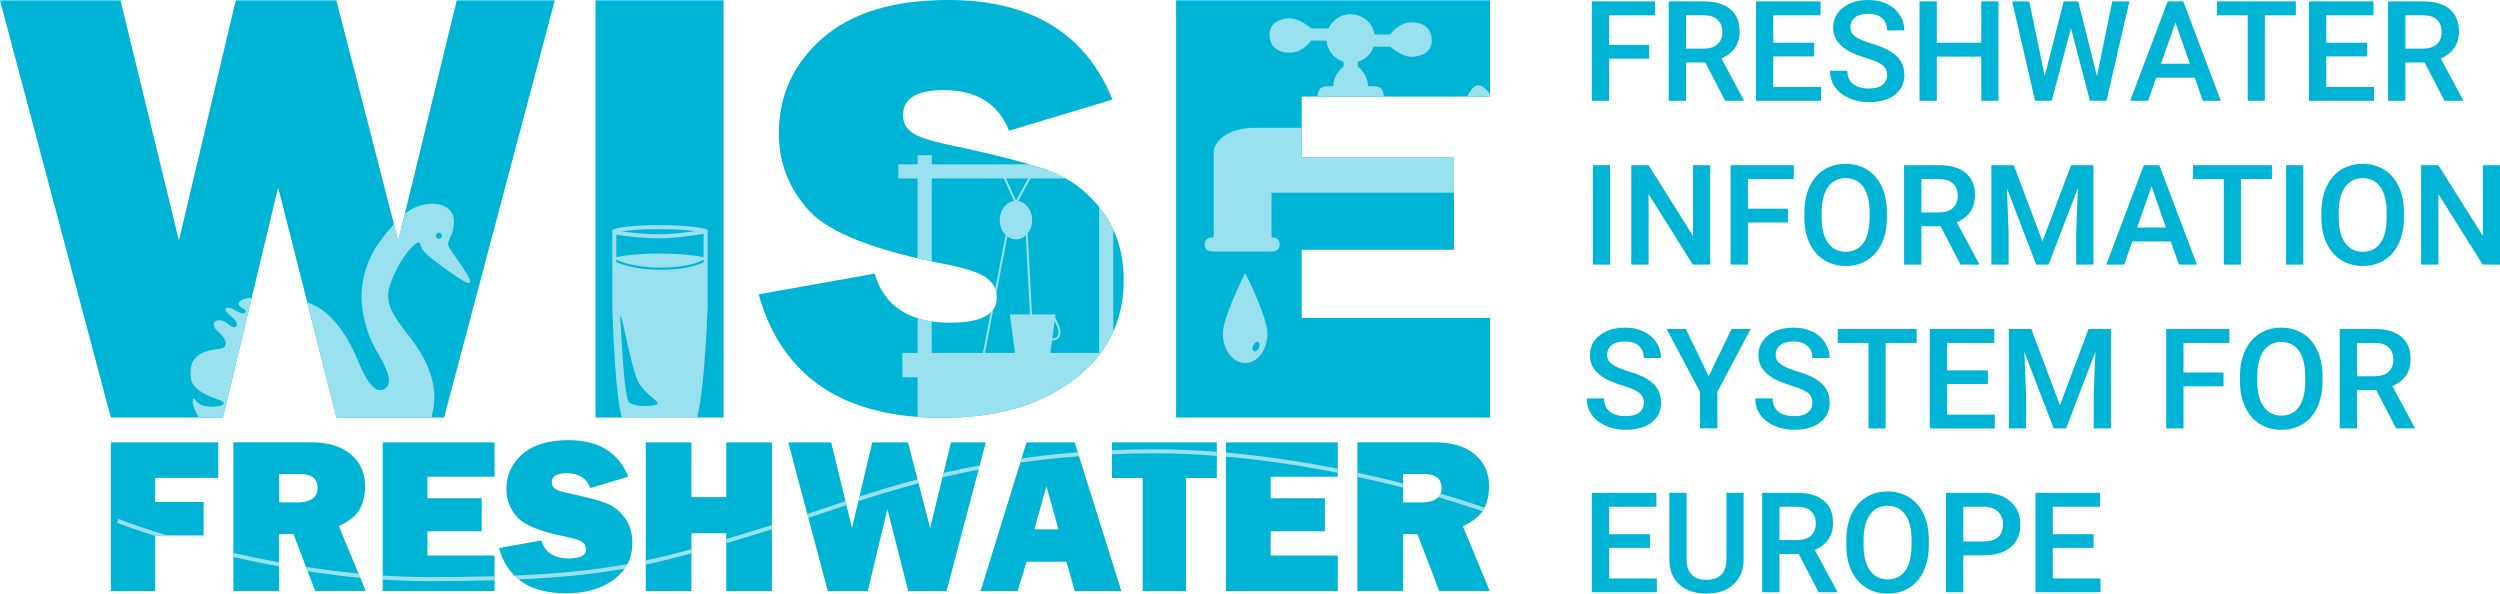
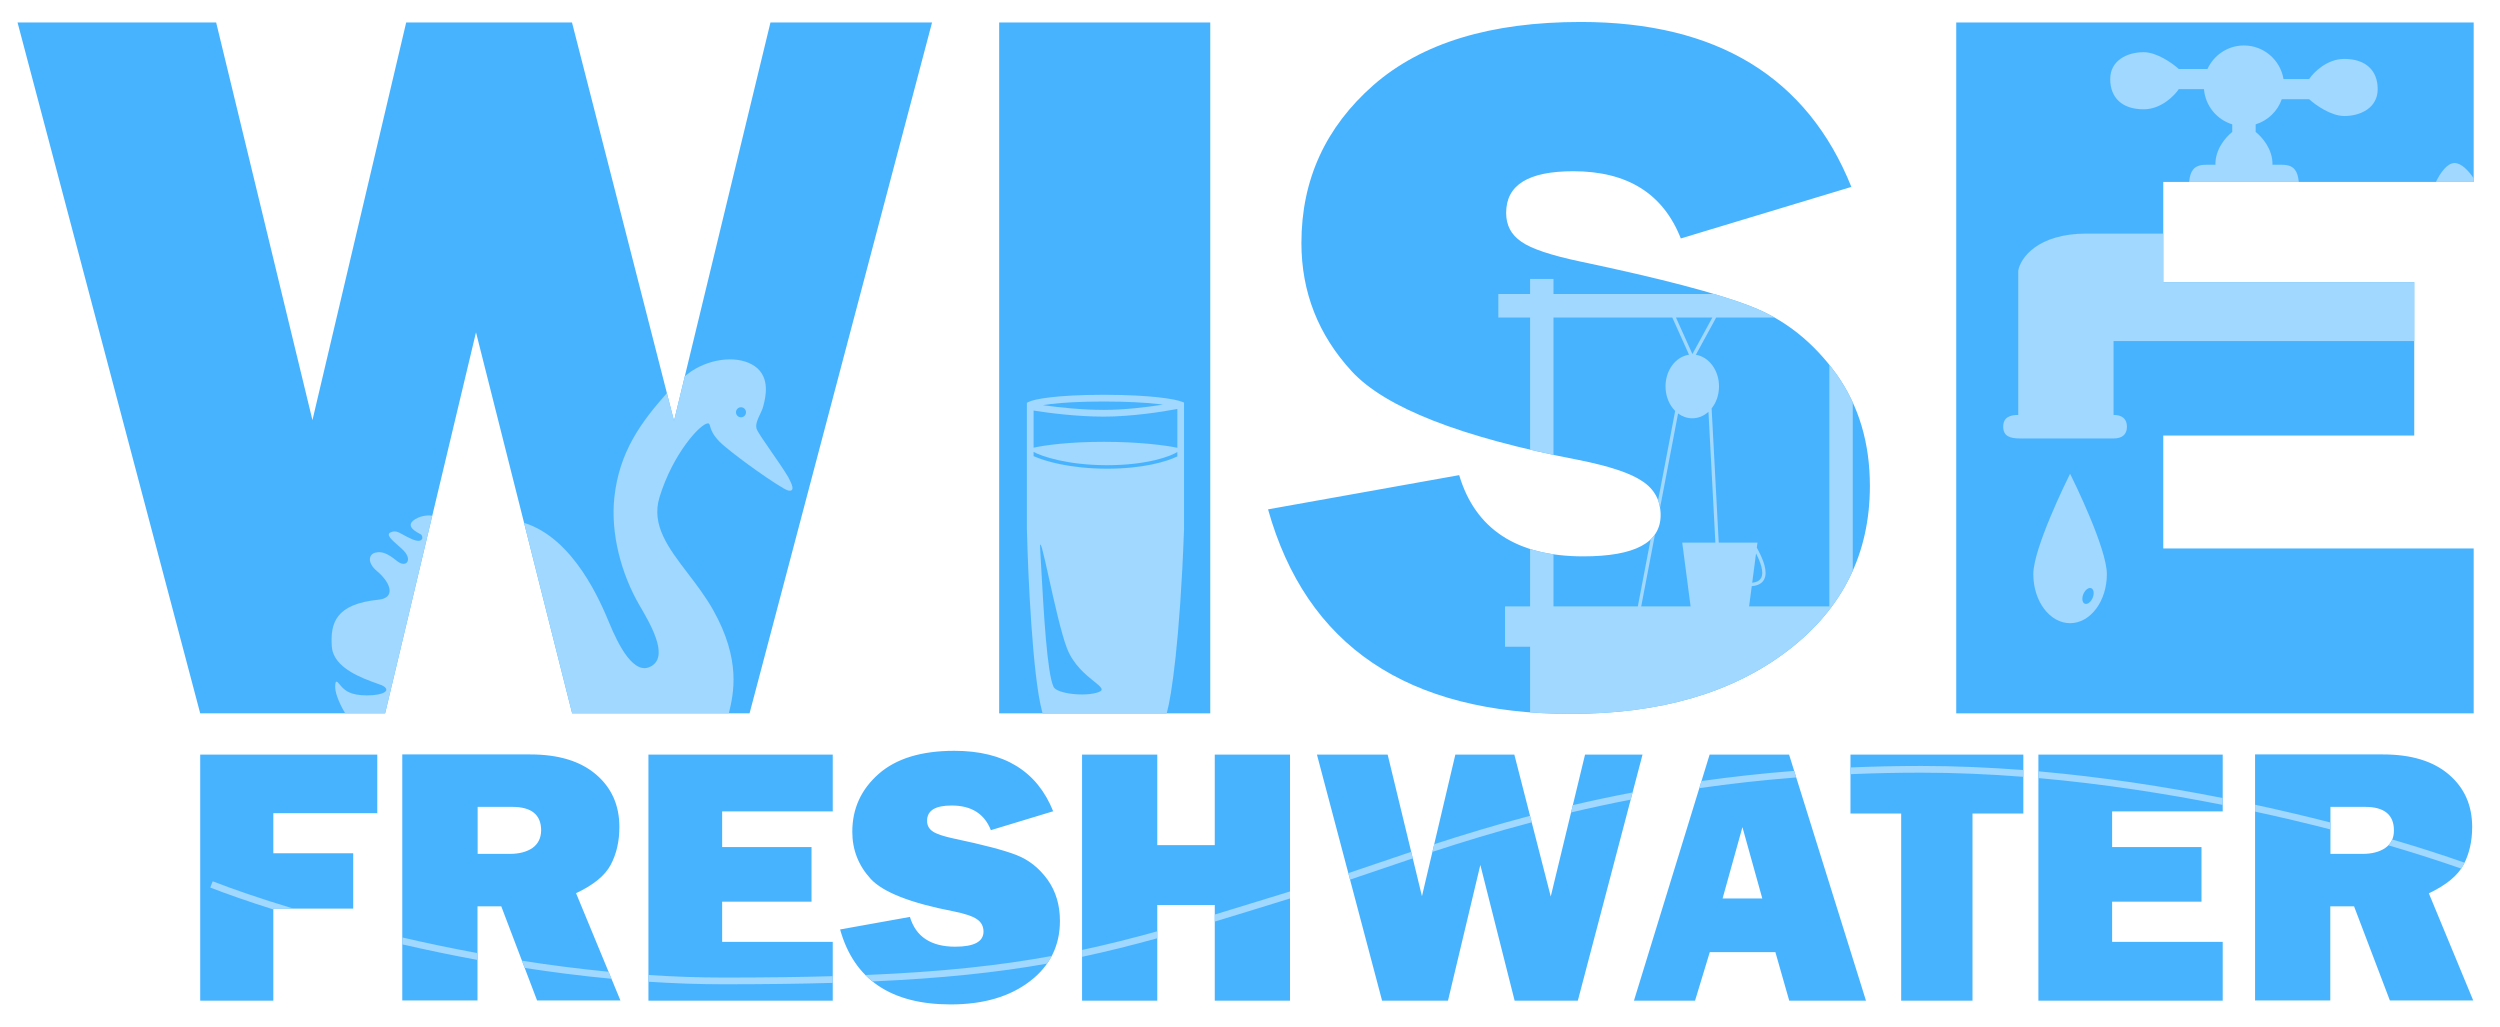
- <svg xmlns="http://www.w3.org/2000/svg" width="657" height="156" viewBox="0 0 657 156" fill="none">
-   <path d="M391.573 0.08V25.387H342.087V41.291H382.098V65.638H342.087V83.557H391.573V109.727H309.08V0.08H391.573Z" fill="#00B4D5" />
-   <path d="M190.15 109.727H156.495V0.08H190.15V109.727Z" fill="#00B4D5" />
-   <path d="M88.394 0.08L104.658 63.311L120.034 0.08H145.796L116.7 109.727H88.418L73.09 49.254L58.602 109.727H29.121L0 0.08H31.664L47.016 63.191L61.96 0.08H88.394Z" fill="#00B4D5" />
-   <path d="M249.144 38.021C261.951 40.704 271.014 43.06 276.399 45.154C281.785 47.248 286.25 50.782 289.928 55.821C293.54 60.86 295.314 66.815 295.314 73.621C295.314 84.353 290.979 93.122 282.179 99.797C273.378 106.472 261.885 109.81 247.634 109.81C221.561 109.81 205.471 99.012 199.363 77.351L229.836 71.919C232.398 80.492 239.031 84.811 249.604 84.811C257.813 84.811 261.951 82.652 261.951 78.267C261.951 75.977 260.966 74.144 259.061 72.901C257.157 71.592 253.742 70.48 248.816 69.498C230.033 65.899 218.015 61.187 212.695 55.428C207.376 49.67 204.683 42.864 204.683 35.076C204.683 24.998 208.558 16.687 216.176 10.012C223.86 3.337 234.827 0 249.21 0C270.948 0 285.331 8.769 292.358 26.176L265.169 34.356C262.345 27.223 256.631 23.69 248.028 23.69C240.87 23.69 237.323 25.849 237.323 30.299C237.323 32.262 238.111 33.767 239.753 34.88C241.329 35.992 244.482 37.039 249.144 38.021Z" fill="#00B4D5" />
-   <path d="M29.12 155.321H40.778V140.713H53.516V131.933H40.778V125.577H57.353V116.27H29.12V155.321ZM94.582 133.733C95.494 132.005 95.95 130.014 95.95 127.76C95.95 124.305 94.702 121.523 92.207 119.412C89.713 117.301 86.234 116.246 81.725 116.246H61.335V155.297H73.329V140.353H77.119L82.828 155.297H96.117L89.041 138.266C91.824 136.971 93.671 135.46 94.582 133.733ZM82.085 131.094C81.173 131.718 79.95 132.029 78.463 132.029H73.353V124.569H78.87C81.941 124.569 83.476 125.817 83.476 128.311C83.452 129.535 82.996 130.446 82.085 131.094ZM100.579 155.321H129.964V145.99H112.333V139.61H126.582V130.95H112.333V125.289H129.964V116.27H100.579V155.321ZM159.277 132.221C157.31 131.454 153.999 130.59 149.322 129.607C147.619 129.247 146.467 128.863 145.892 128.455C145.292 128.048 145.004 127.496 145.004 126.776C145.004 125.145 146.299 124.353 148.914 124.353C152.056 124.353 154.143 125.649 155.175 128.263L165.106 125.265C162.539 118.884 157.286 115.67 149.346 115.67C144.093 115.67 140.087 116.893 137.28 119.34C134.498 121.787 133.082 124.833 133.082 128.527C133.082 131.382 134.066 133.876 136.009 135.987C137.952 138.098 142.341 139.825 149.202 141.145C151.001 141.505 152.248 141.912 152.944 142.392C153.64 142.848 153.999 143.519 153.999 144.359C153.999 145.966 152.488 146.758 149.49 146.758C145.628 146.758 143.205 145.175 142.27 142.032L131.139 144.023C133.37 151.963 139.247 155.921 148.77 155.921C153.975 155.921 158.173 154.698 161.388 152.251C164.602 149.804 166.185 146.59 166.185 142.656C166.185 140.161 165.537 137.978 164.218 136.131C162.875 134.284 161.244 132.989 159.277 132.221ZM190.868 130.638H181.705V116.27H169.711V155.321H181.705V140.137H190.868V155.321H202.862V116.27H190.868V130.638ZM249.902 116.27L244.433 138.794L238.628 116.27H229.224L223.899 138.746L218.43 116.27H207.156L217.542 155.321H228.049L233.206 133.781L238.676 155.321H248.75L259.065 116.27H249.902ZM269.763 116.27L257.698 155.321H267.437L269.787 147.621H280.246L282.453 155.321H294.687L282.429 116.27H269.763ZM271.826 139.106L274.993 127.784L278.159 139.106H271.826ZM292.192 125.625H300.3V155.321H311.67V125.625H319.778V116.27H292.216V125.625H292.192ZM322.176 155.321H351.561V145.99H333.93V139.61H348.179V130.95H333.93V125.289H351.561V116.27H322.176V155.321ZM384.424 138.29C387.207 136.971 389.054 135.46 389.965 133.733C390.877 132.005 391.332 130.014 391.332 127.76C391.332 124.305 390.085 121.523 387.59 119.412C385.096 117.301 381.618 116.246 377.108 116.246H356.718V155.297H368.712V140.353H372.502L378.211 155.297H391.5L384.424 138.29ZM377.468 131.094C376.556 131.718 375.333 132.029 373.846 132.029H368.736V124.569H374.253C377.324 124.569 378.859 125.817 378.859 128.311C378.859 129.535 378.403 130.446 377.468 131.094Z" fill="#00B4D5" />
-   <path fill-rule="evenodd" clip-rule="evenodd" d="M161.982 67.565V61.668C164.274 62.045 168.883 62.634 173.176 62.634C177.501 62.634 182.437 61.889 184.903 61.418V67.579C183.081 67.204 178.915 66.632 173.176 66.632C167.506 66.632 163.651 67.191 161.982 67.565ZM173.176 61.568C176.41 61.568 180.011 61.14 182.613 60.732C182.358 60.698 182.085 60.665 181.793 60.632C179.821 60.413 176.998 60.236 173.176 60.236C169.353 60.236 166.621 60.413 164.763 60.632C164.264 60.691 163.829 60.752 163.454 60.814C165.907 61.163 169.656 61.568 173.176 61.568ZM173.176 59.169C169.323 59.169 166.547 59.348 164.638 59.573C163.684 59.685 162.942 59.81 162.388 59.931C161.846 60.05 161.45 60.172 161.21 60.292L160.916 60.439V60.769V61.035V80.492V80.498L160.916 80.505C161.005 84.154 161.232 89.972 161.623 95.574C162.014 101.157 162.571 106.585 163.333 109.415L163.439 109.81H163.848H182.771H183.175L183.284 109.421C183.925 107.133 185.329 98.21 185.969 80.511L185.969 80.501V80.492V60.769V60.408L185.634 60.274C185.118 60.067 183.91 59.795 181.911 59.572C179.893 59.348 177.03 59.169 173.176 59.169ZM161.982 68.232C163.188 68.904 167.317 70.343 173.717 70.343C180.121 70.343 183.886 68.902 184.903 68.248V68.944C183.245 69.759 179.47 70.897 173.717 70.897C167.833 70.897 163.749 69.707 161.982 68.903V68.232ZM163.223 87.017C163.584 93.506 164.138 103.46 165.18 105.545C165.713 106.612 170.244 107.145 172.376 106.345C173.299 105.999 172.703 105.522 171.608 104.645C170.314 103.609 168.323 102.014 167.312 99.415C166.392 97.048 165.264 91.988 164.395 88.093C163.504 84.093 162.886 81.321 163.048 83.957C163.101 84.826 163.159 85.867 163.223 87.017Z" fill="#99E1EF" />
-   <path fill-rule="evenodd" clip-rule="evenodd" d="M80.754 79.491L88.418 109.727H113.395C114.154 106.645 115.406 101.281 110.875 93.285C109.697 91.205 108.251 89.32 106.87 87.52L106.87 87.52L106.869 87.519L106.869 87.519C103.761 83.468 100.986 79.851 102.347 75.427C104.479 68.498 108.884 63.7 110.076 63.7C110.282 63.7 110.326 63.856 110.41 64.156C110.546 64.633 110.784 65.474 111.942 66.632C113.807 68.498 121.824 74.152 122.869 74.361C124.09 74.606 123.372 73.209 122.97 72.427C122.933 72.355 122.899 72.289 122.869 72.229C122.146 71.024 121.086 69.504 120.121 68.12C118.951 66.443 117.922 64.967 117.805 64.5C117.634 63.816 118.012 63.022 118.375 62.259L118.375 62.258L118.376 62.257C118.578 61.832 118.776 61.416 118.871 61.035C118.885 60.98 118.901 60.919 118.918 60.852C119.237 59.618 120.067 56.408 117.539 54.638C115.136 52.956 110.783 53.224 107.411 55.441L106.386 56.202L104.657 63.311L103.523 58.903C99.348 63.593 95.939 68.236 95.15 75.427C94.519 81.185 96.255 87.643 99.185 92.632C100.852 95.47 103.701 100.32 101.28 102.08C98.349 104.212 95.683 98.615 94.351 95.417L94.348 95.411L94.348 95.411C93.013 92.206 88.74 81.953 80.754 79.491ZM116.138 61.944C116.138 62.386 115.78 62.744 115.338 62.744C114.896 62.744 114.538 62.386 114.538 61.944C114.538 61.503 114.896 61.145 115.338 61.145C115.78 61.145 116.138 61.503 116.138 61.944ZM52.24 109.727H58.602L66.117 78.359C65.756 78.27 64.501 78.253 63.434 78.892C62.102 79.692 62.635 80.491 64.234 81.291C64.767 81.558 64.767 82.89 62.901 82.091C62.321 81.842 61.87 81.593 61.491 81.385C60.652 80.922 60.171 80.657 59.436 81.025C58.726 81.38 59.673 82.209 60.621 83.038C61.095 83.453 61.569 83.867 61.835 84.223C62.859 85.588 61.835 86.621 60.502 85.555C59.17 84.489 58.194 83.934 57.038 84.223C55.971 84.489 55.705 85.822 57.304 87.155C59.621 89.085 60.236 91.419 57.571 91.686C50.675 92.375 49.841 95.417 50.108 99.148C50.349 102.518 54.937 104.149 57.395 105.022C57.658 105.116 57.897 105.201 58.104 105.279C59.703 106.078 58.37 106.878 55.705 106.878C53.04 106.878 52.24 106.078 51.707 105.545C51.596 105.434 51.484 105.299 51.378 105.171C50.975 104.683 50.641 104.28 50.641 105.545C50.641 106.824 51.707 108.866 52.24 109.727Z" fill="#99E1EF" />
-   <path fill-rule="evenodd" clip-rule="evenodd" d="M43.978 140.713C38.655 139.116 34.261 137.601 31.11 136.379L30.725 137.373C33.306 138.374 36.714 139.57 40.779 140.846V140.713H43.978ZM61.336 145.293V146.387C65.155 147.262 69.171 148.099 73.33 148.861V147.777C69.169 147.011 65.153 146.171 61.336 145.293ZM80.416 148.983L80.854 150.13C85.365 150.822 89.996 151.409 94.685 151.849L94.222 150.734C89.538 150.283 84.915 149.685 80.416 148.983ZM100.58 151.251V152.319C104.571 152.58 108.586 152.723 112.587 152.723C118.99 152.723 124.735 152.652 129.964 152.503V151.437C124.739 151.585 118.995 151.657 112.587 151.657C108.587 151.657 104.572 151.513 100.58 151.251ZM135.166 151.256C135.525 151.616 135.904 151.956 136.302 152.274C147.42 151.779 156.116 150.861 164.134 149.447C164.411 149.055 164.659 148.649 164.88 148.231C156.402 149.776 147.215 150.756 135.166 151.256ZM169.712 147.275V148.365C173.703 147.52 177.623 146.541 181.705 145.42V144.314C177.614 145.443 173.696 146.426 169.712 147.275ZM190.869 141.658V142.772C194.164 141.783 197.642 140.713 201.397 139.557C201.881 139.408 202.369 139.257 202.863 139.106V137.99C202.262 138.175 201.668 138.358 201.081 138.538L201.079 138.539C197.439 139.659 194.065 140.698 190.869 141.658ZM212.16 135.083L212.434 136.115C213.969 135.607 215.592 135.055 217.309 134.472L217.31 134.472C218.935 133.92 220.643 133.339 222.438 132.741L222.185 131.7C220.351 132.312 218.608 132.904 216.953 133.466C215.265 134.04 213.668 134.582 212.16 135.083ZM225.855 130.493L225.567 131.709C230.283 130.173 235.545 128.558 241.398 127.016L241.131 125.984C235.505 127.465 230.426 129.014 225.855 130.493ZM247.954 124.292L247.673 125.452C250.697 124.741 253.863 124.059 257.176 123.424L257.477 122.282C254.159 122.911 250.986 123.586 247.954 124.292ZM268.466 120.47L268.118 121.596C272.99 120.9 278.136 120.32 283.569 119.9L283.241 118.856C278.06 119.263 273.138 119.813 268.466 120.47ZM292.216 118.313V119.38C295.859 119.224 299.621 119.141 303.504 119.141C308.93 119.141 314.381 119.377 319.778 119.799V118.729C314.381 118.31 308.931 118.074 303.504 118.074C299.622 118.074 295.86 118.158 292.216 118.313ZM322.177 118.928V119.998C332.39 120.9 342.366 122.438 351.562 124.255V123.168C342.361 121.357 332.387 119.825 322.177 118.928ZM356.719 124.229V125.319C360.944 126.228 364.97 127.185 368.737 128.15V127.05C364.966 126.087 360.941 125.134 356.719 124.229ZM378.595 129.745C378.448 130.092 378.241 130.401 377.972 130.674C382.481 131.986 386.402 133.251 389.582 134.368C389.724 134.16 389.852 133.948 389.966 133.733C390.019 133.632 390.071 133.53 390.121 133.427C386.967 132.315 383.075 131.054 378.595 129.745Z" fill="#99E1EF" />
-   <path fill-rule="evenodd" clip-rule="evenodd" d="M363.051 23.419C363.403 23.852 363.603 24.488 363.691 25.387H346.206C346.294 24.488 346.494 23.852 346.846 23.419C347.362 22.785 348.143 22.655 349.085 22.655H350.403C350.371 21.419 350.795 20.311 351.343 19.423C351.893 18.534 352.576 17.85 353.083 17.457V16.248C350.623 15.499 348.792 13.309 348.574 10.661L344.554 10.661C343.843 11.727 341.729 13.859 338.957 13.859C335.492 13.859 333.626 11.994 333.626 9.062C333.626 6.13 336.291 4.797 338.957 4.797C341.089 4.797 343.577 6.574 344.554 7.463L349.132 7.463C350.142 5.261 352.367 3.731 354.948 3.731C358.118 3.731 360.749 6.036 361.257 9.062H365.343C366.054 7.996 368.168 5.863 370.94 5.863C374.405 5.863 376.271 7.729 376.271 10.661C376.271 13.593 373.605 14.925 370.94 14.925C368.808 14.925 366.32 13.149 365.343 12.26H360.981C360.308 14.166 358.757 15.657 356.814 16.248V17.457C357.321 17.85 358.004 18.534 358.553 19.423C359.102 20.311 359.526 21.419 359.494 22.655H360.812C361.754 22.655 362.535 22.785 363.051 23.419ZM342.087 33.582H329.895C322.006 33.582 319.323 37.492 318.967 39.446V62.367C317.634 62.367 316.568 62.741 316.568 64.233C316.568 65.726 317.634 66.099 319.234 66.099H334.159C335.492 66.099 336.291 65.513 336.291 64.233C336.291 62.954 335.492 62.367 334.159 62.367V50.64H382.098V41.29H342.087V33.582ZM321.366 87.633C321.366 83.552 326.65 72.857 327.186 71.783C327.205 71.744 327.254 71.744 327.273 71.783C327.809 72.857 333.093 83.552 333.093 87.633C333.093 91.932 330.468 95.417 327.229 95.417C323.991 95.417 321.366 91.932 321.366 87.633ZM391.574 24.807V25.387H385.547C386.276 23.915 387.352 22.388 388.531 22.388C389.593 22.388 390.71 23.559 391.574 24.807ZM329.563 92.319C329.969 92.493 330.533 92.085 330.822 91.408C331.112 90.731 331.017 90.042 330.611 89.868C330.205 89.695 329.642 90.102 329.352 90.779C329.063 91.456 329.157 92.145 329.563 92.319Z" fill="#99E1EF" />
-   <path fill-rule="evenodd" clip-rule="evenodd" d="M244.872 68.705C243.593 68.435 242.35 68.16 241.141 67.879V46.909H236.077V43.178H241.141V40.779H244.872V43.178H270.493C272.8 43.862 274.769 44.52 276.4 45.154C277.691 45.656 278.929 46.241 280.115 46.909H270.805L267.566 52.818C269.65 53.15 271.258 55.27 271.258 57.837C271.258 59.192 270.81 60.422 270.081 61.331L271.213 82.624H277.389L277.283 83.427L277.31 83.477L277.351 83.552C277.374 83.596 277.399 83.642 277.425 83.69C277.492 83.816 277.566 83.955 277.643 84.106C277.945 84.699 278.305 85.476 278.512 86.254C278.717 87.019 278.79 87.846 278.439 88.494C278.117 89.089 277.481 89.459 276.479 89.538L276.056 92.752H288.849V54.414C289.216 54.869 289.576 55.338 289.929 55.821C290.963 57.264 291.846 58.782 292.581 60.374V87.104C290.414 91.938 286.954 96.176 282.179 99.797C273.379 106.472 261.886 109.81 247.634 109.81C245.396 109.81 243.232 109.73 241.141 109.571V99.149H237.143V92.752H241.141V83.642C242.304 84.01 243.548 84.292 244.872 84.486V92.752H258.313L260.351 82.136C260.616 81.886 260.849 81.618 261.048 81.333L258.856 92.752H266.727L265.395 82.624H270.68L269.576 61.868C268.859 62.516 267.964 62.901 266.994 62.901C266.164 62.901 265.39 62.62 264.735 62.133L261.86 77.103C261.793 76.686 261.688 76.288 261.546 75.91L264.269 61.732C263.328 60.803 262.73 59.403 262.73 57.837C262.73 55.248 264.366 53.112 266.477 52.81L263.812 46.909H244.872V68.705ZM264.397 46.909L267.017 52.709L270.197 46.909H264.397ZM276.55 88.996C277.364 88.91 277.773 88.605 277.97 88.24C278.22 87.78 278.193 87.124 277.997 86.391C277.805 85.669 277.465 84.931 277.168 84.349L277.163 84.339L276.55 88.996Z" fill="#99E1EF" />
-   <path d="M433.388 15.415H422.869V26.487H418.328V0.359H434.931V4.02H422.869V11.79H433.388V15.415Z" fill="#00B4D5" />
-   <path d="M448.142 16.42H443.08V26.487H438.539V0.359H447.729C450.745 0.359 453.072 1.035 454.711 2.387C456.351 3.739 457.171 5.695 457.171 8.255C457.171 10.001 456.746 11.467 455.896 12.651C455.058 13.824 453.886 14.727 452.378 15.361L458.247 26.253V26.487H453.383L448.142 16.42ZM443.08 12.777H447.747C449.279 12.777 450.475 12.394 451.337 11.628C452.199 10.851 452.629 9.792 452.629 8.452C452.629 7.052 452.228 5.97 451.427 5.204C450.637 4.438 449.452 4.044 447.873 4.02H443.08V12.777Z" fill="#00B4D5" />
-   <path d="M476.753 14.822H466.02V22.862H478.566V26.487H461.478V0.359H478.44V4.02H466.02V11.233H476.753V14.822Z" fill="#00B4D5" />
-   <path d="M495.923 19.757C495.923 18.609 495.516 17.724 494.702 17.102C493.901 16.479 492.447 15.851 490.341 15.217C488.235 14.583 486.559 13.877 485.315 13.1C482.934 11.604 481.743 9.654 481.743 7.25C481.743 5.144 482.599 3.41 484.31 2.046C486.033 0.682 488.265 0 491.005 0C492.824 0 494.445 0.335 495.869 1.005C497.293 1.675 498.412 2.632 499.226 3.876C500.039 5.108 500.446 6.478 500.446 7.986H495.923C495.923 6.622 495.492 5.557 494.631 4.791C493.781 4.014 492.561 3.625 490.969 3.625C489.485 3.625 488.33 3.942 487.505 4.576C486.691 5.21 486.284 6.095 486.284 7.232C486.284 8.189 486.727 8.99 487.613 9.636C488.498 10.271 489.958 10.893 491.992 11.503C494.026 12.101 495.66 12.789 496.892 13.566C498.125 14.332 499.028 15.217 499.603 16.222C500.177 17.215 500.464 18.382 500.464 19.721C500.464 21.899 499.627 23.634 497.951 24.925C496.288 26.206 494.026 26.846 491.166 26.846C489.276 26.846 487.535 26.499 485.943 25.805C484.364 25.099 483.131 24.13 482.246 22.898C481.372 21.666 480.935 20.23 480.935 18.591H485.477C485.477 20.074 485.967 21.223 486.948 22.036C487.93 22.85 489.336 23.257 491.166 23.257C492.746 23.257 493.931 22.94 494.72 22.306C495.522 21.66 495.923 20.81 495.923 19.757Z" fill="#00B4D5" />
-   <path d="M525.198 26.487H520.675V14.876H508.99V26.487H504.449V0.359H508.99V11.233H520.675V0.359H525.198V26.487Z" fill="#00B4D5" />
-   <path d="M551.081 20.027L555.102 0.359H559.607L553.576 26.487H549.232L544.26 7.411L539.181 26.487H534.819L528.788 0.359H533.293L537.35 19.991L542.34 0.359H546.145L551.081 20.027Z" fill="#00B4D5" />
-   <path d="M576.767 20.403H566.643L564.525 26.487H559.805L569.677 0.359H573.751L583.641 26.487H578.903L576.767 20.403ZM567.918 16.743H575.492L571.705 5.904L567.918 16.743Z" fill="#00B4D5" />
-   <path d="M603.35 4.02H595.201V26.487H590.695V4.02H582.618V0.359H603.35V4.02Z" fill="#00B4D5" />
-   <path d="M622.071 14.822H611.337V22.862H623.884V26.487H606.796V0.359H623.758V4.02H611.337V11.233H622.071V14.822Z" fill="#00B4D5" />
-   <path d="M637.184 16.42H632.122V26.487H627.581V0.359H636.771C639.787 0.359 642.114 1.035 643.753 2.387C645.393 3.739 646.212 5.695 646.212 8.255C646.212 10.001 645.788 11.467 644.938 12.651C644.1 13.824 642.928 14.727 641.42 15.361L647.289 26.253V26.487H642.425L637.184 16.42ZM632.122 12.777H636.789C638.321 12.777 639.517 12.394 640.379 11.628C641.241 10.851 641.671 9.792 641.671 8.452C641.671 7.052 641.27 5.97 640.469 5.204C639.679 4.438 638.494 4.044 636.915 4.02H632.122V12.777Z" fill="#00B4D5" />
-   <path d="M423.121 69.538H418.597V43.41H423.121V69.538Z" fill="#00B4D5" />
-   <path d="M449.434 69.538H444.893L433.244 51.001V69.538H428.703V43.41H433.244L444.929 62.019V43.41H449.434V69.538Z" fill="#00B4D5" />
-   <path d="M469.861 58.466H459.342V69.538H454.801V43.41H471.404V47.071H459.342V54.841H469.861V58.466Z" fill="#00B4D5" />
-   <path d="M495.869 57.156C495.869 59.716 495.426 61.965 494.541 63.904C493.655 65.83 492.387 67.313 490.736 68.354C489.096 69.383 487.206 69.897 485.064 69.897C482.946 69.897 481.055 69.383 479.392 68.354C477.74 67.313 476.46 65.835 475.551 63.921C474.653 62.007 474.198 59.8 474.186 57.3V55.828C474.186 53.28 474.635 51.031 475.533 49.081C476.442 47.131 477.716 45.642 479.356 44.613C481.007 43.572 482.898 43.051 485.028 43.051C487.158 43.051 489.042 43.566 490.682 44.595C492.333 45.612 493.608 47.083 494.505 49.009C495.403 50.923 495.857 53.154 495.869 55.703V57.156ZM491.328 55.792C491.328 52.897 490.778 50.678 489.677 49.135C488.588 47.592 487.038 46.82 485.028 46.82C483.065 46.82 481.528 47.592 480.415 49.135C479.314 50.666 478.752 52.837 478.728 55.649V57.156C478.728 60.027 479.284 62.247 480.397 63.814C481.522 65.381 483.077 66.165 485.064 66.165C487.074 66.165 488.618 65.399 489.695 63.868C490.784 62.336 491.328 60.099 491.328 57.156V55.792Z" fill="#00B4D5" />
-   <path d="M509.995 59.471H504.934V69.538H500.392V43.41H509.582C512.598 43.41 514.925 44.086 516.565 45.438C518.204 46.79 519.024 48.746 519.024 51.306C519.024 53.053 518.599 54.518 517.749 55.703C516.912 56.875 515.739 57.778 514.231 58.412L520.101 69.305V69.538H515.236L509.995 59.471ZM504.934 55.828H509.6C511.132 55.828 512.329 55.445 513.19 54.68C514.052 53.902 514.483 52.843 514.483 51.504C514.483 50.104 514.082 49.021 513.28 48.255C512.49 47.49 511.306 47.095 509.726 47.071H504.934V55.828Z" fill="#00B4D5" />
-   <path d="M529.219 43.41L536.758 63.437L544.278 43.41H550.148V69.538H545.625V60.925L546.073 49.404L538.355 69.538H535.106L527.406 49.422L527.855 60.925V69.538H523.332V43.41H529.219Z" fill="#00B4D5" />
-   <path d="M570.484 63.455H560.361L558.243 69.538H553.522L563.394 43.41H567.469L577.359 69.538H572.62L570.484 63.455ZM561.635 59.794H569.21L565.423 48.955L561.635 59.794Z" fill="#00B4D5" />
-   <path d="M597.067 47.071H588.918V69.538H584.413V47.071H576.336V43.41H597.067V47.071Z" fill="#00B4D5" />
-   <path d="M605.306 69.538H600.783V43.41H605.306V69.538Z" fill="#00B4D5" />
-   <path d="M631.745 57.156C631.745 59.716 631.303 61.965 630.417 63.904C629.532 65.83 628.263 67.313 626.612 68.354C624.972 69.383 623.082 69.897 620.94 69.897C618.822 69.897 616.931 69.383 615.268 68.354C613.617 67.313 612.336 65.835 611.427 63.921C610.529 62.007 610.075 59.8 610.063 57.3V55.828C610.063 53.28 610.511 51.031 611.409 49.081C612.318 47.131 613.593 45.642 615.232 44.613C616.883 43.572 618.774 43.051 620.904 43.051C623.034 43.051 624.919 43.566 626.558 44.595C628.209 45.612 629.484 47.083 630.381 49.009C631.279 50.923 631.733 53.154 631.745 55.703V57.156ZM627.204 55.792C627.204 52.897 626.654 50.678 625.553 49.135C624.464 47.592 622.914 46.82 620.904 46.82C618.942 46.82 617.404 47.592 616.291 49.135C615.19 50.666 614.628 52.837 614.604 55.649V57.156C614.604 60.027 615.16 62.247 616.273 63.814C617.398 65.381 618.953 66.165 620.94 66.165C622.95 66.165 624.494 65.399 625.571 63.868C626.66 62.336 627.204 60.099 627.204 57.156V55.792Z" fill="#00B4D5" />
-   <path d="M657 69.538H652.459L640.81 51.001V69.538H636.269V43.41H640.81L652.495 62.019V43.41H657V69.538Z" fill="#00B4D5" />
-   <path d="M431.988 105.86C431.988 104.712 431.581 103.827 430.767 103.204C429.965 102.582 428.511 101.954 426.405 101.32C424.299 100.686 422.624 99.98 421.38 99.203C418.998 97.707 417.808 95.757 417.808 93.353C417.808 91.247 418.663 89.512 420.374 88.149C422.098 86.785 424.329 86.103 427.07 86.103C428.888 86.103 430.51 86.438 431.934 87.108C433.358 87.778 434.477 88.735 435.29 89.979C436.104 91.211 436.511 92.581 436.511 94.088H431.988C431.988 92.725 431.557 91.66 430.695 90.894C429.846 90.117 428.625 89.728 427.034 89.728C425.55 89.728 424.395 90.045 423.569 90.679C422.756 91.313 422.349 92.198 422.349 93.335C422.349 94.292 422.792 95.093 423.677 95.739C424.563 96.373 426.023 96.996 428.057 97.606C430.091 98.204 431.724 98.892 432.957 99.669C434.189 100.435 435.093 101.32 435.667 102.325C436.242 103.318 436.529 104.485 436.529 105.824C436.529 108.002 435.691 109.736 434.016 111.028C432.353 112.309 430.091 112.949 427.231 112.949C425.34 112.949 423.599 112.602 422.008 111.908C420.428 111.202 419.196 110.233 418.31 109.001C417.437 107.768 417 106.333 417 104.694H421.541C421.541 106.177 422.032 107.326 423.013 108.139C423.994 108.953 425.4 109.36 427.231 109.36C428.811 109.36 429.995 109.043 430.785 108.408C431.587 107.762 431.988 106.913 431.988 105.86Z" fill="#00B4D5" />
-   <path d="M449.039 98.844L455.053 86.462H460.078L451.319 102.971V112.59H446.76V102.971L437.983 86.462H443.026L449.039 98.844Z" fill="#00B4D5" />
-   <path d="M476.287 105.86C476.287 104.712 475.88 103.827 475.066 103.204C474.264 102.582 472.81 101.954 470.704 101.32C468.598 100.686 466.923 99.98 465.678 99.203C463.297 97.707 462.107 95.757 462.107 93.353C462.107 91.247 462.962 89.512 464.673 88.149C466.396 86.785 468.628 86.103 471.368 86.103C473.187 86.103 474.809 86.438 476.233 87.108C477.657 87.778 478.775 88.735 479.589 89.979C480.403 91.211 480.81 92.581 480.81 94.088H476.287C476.287 92.725 475.856 91.66 474.994 90.894C474.145 90.117 472.924 89.728 471.333 89.728C469.849 89.728 468.694 90.045 467.868 90.679C467.055 91.313 466.648 92.198 466.648 93.335C466.648 94.292 467.09 95.093 467.976 95.739C468.861 96.373 470.321 96.996 472.356 97.606C474.39 98.204 476.023 98.892 477.256 99.669C478.488 100.435 479.392 101.32 479.966 102.325C480.541 103.318 480.828 104.485 480.828 105.824C480.828 108.002 479.99 109.736 478.315 111.028C476.651 112.309 474.39 112.949 471.53 112.949C469.639 112.949 467.898 112.602 466.307 111.908C464.727 111.202 463.495 110.233 462.609 109.001C461.736 107.768 461.299 106.333 461.299 104.694H465.84C465.84 106.177 466.331 107.326 467.312 108.139C468.293 108.953 469.699 109.36 471.53 109.36C473.109 109.36 474.294 109.043 475.084 108.408C475.886 107.762 476.287 106.913 476.287 105.86Z" fill="#00B4D5" />
-   <path d="M503.695 90.123H495.546V112.59H491.041V90.123H482.964V86.462H503.695V90.123Z" fill="#00B4D5" />
-   <path d="M522.416 100.925H511.683V108.965H524.229V112.59H507.141V86.462H524.103V90.123H511.683V97.336H522.416V100.925Z" fill="#00B4D5" />
-   <path d="M533.814 86.462L541.353 106.488L548.873 86.462H554.743V112.59H550.22V103.976L550.668 92.455L542.95 112.59H539.701L532.001 92.473L532.45 103.976V112.59H527.927V86.462H533.814Z" fill="#00B4D5" />
-   <path d="M584.341 101.518H573.823V112.59H569.282V86.462H585.885V90.123H573.823V97.893H584.341V101.518Z" fill="#00B4D5" />
-   <path d="M610.35 100.208C610.35 102.768 609.907 105.017 609.022 106.955C608.136 108.881 606.868 110.364 605.216 111.405C603.577 112.434 601.686 112.949 599.544 112.949C597.426 112.949 595.536 112.434 593.872 111.405C592.221 110.364 590.941 108.887 590.031 106.973C589.134 105.059 588.679 102.852 588.667 100.351V98.88C588.667 96.332 589.116 94.082 590.013 92.132C590.923 90.182 592.197 88.693 593.836 87.664C595.488 86.623 597.378 86.103 599.508 86.103C601.638 86.103 603.523 86.617 605.162 87.646C606.814 88.663 608.088 90.135 608.986 92.061C609.883 93.975 610.338 96.206 610.35 98.754V100.208ZM605.809 98.844C605.809 95.949 605.258 93.73 604.157 92.186C603.068 90.643 601.519 89.871 599.508 89.871C597.546 89.871 596.008 90.643 594.895 92.186C593.795 93.718 593.232 95.889 593.208 98.7V100.208C593.208 103.079 593.765 105.298 594.878 106.865C596.002 108.432 597.558 109.216 599.544 109.216C601.555 109.216 603.098 108.45 604.175 106.919C605.264 105.388 605.809 103.151 605.809 100.208V98.844Z" fill="#00B4D5" />
-   <path d="M624.476 102.523H619.414V112.59H614.873V86.462H624.063C627.079 86.462 629.406 87.138 631.045 88.49C632.685 89.841 633.504 91.797 633.504 94.358C633.504 96.104 633.08 97.57 632.23 98.754C631.392 99.927 630.22 100.83 628.712 101.464L634.581 112.356V112.59H629.717L624.476 102.523ZM619.414 98.88H624.081C625.613 98.88 626.809 98.497 627.671 97.731C628.532 96.954 628.963 95.895 628.963 94.555C628.963 93.155 628.562 92.073 627.761 91.307C626.971 90.541 625.786 90.147 624.207 90.123H619.414V98.88Z" fill="#00B4D5" />
-   <path d="M433.603 143.977H422.869V152.016H435.416V155.641H418.328V129.513H435.29V133.174H422.869V140.388H433.603V143.977Z" fill="#00B4D5" />
-   <path d="M458.23 129.513V146.974C458.23 149.749 457.338 151.95 455.555 153.577C453.784 155.192 451.421 156 448.465 156C445.474 156 443.098 155.204 441.339 153.613C439.58 152.01 438.701 149.791 438.701 146.956V129.513H443.224V146.992C443.224 148.738 443.667 150.072 444.552 150.993C445.438 151.915 446.742 152.375 448.465 152.375C451.959 152.375 453.706 150.533 453.706 146.848V129.513H458.23Z" fill="#00B4D5" />
-   <path d="M472.697 145.574H467.635V155.641H463.094V129.513H472.284C475.299 129.513 477.627 130.189 479.266 131.541C480.905 132.893 481.725 134.849 481.725 137.409C481.725 139.156 481.3 140.621 480.451 141.806C479.613 142.978 478.44 143.881 476.933 144.515L482.802 155.408V155.641H477.938L472.697 145.574ZM467.635 141.931H472.302C473.833 141.931 475.03 141.548 475.892 140.783C476.753 140.005 477.184 138.946 477.184 137.606C477.184 136.207 476.783 135.124 475.981 134.358C475.192 133.593 474.007 133.198 472.427 133.174H467.635V141.931Z" fill="#00B4D5" />
-   <path d="M506.89 143.259C506.89 145.819 506.447 148.068 505.562 150.006C504.676 151.932 503.408 153.416 501.757 154.457C500.117 155.486 498.227 156 496.085 156C493.967 156 492.076 155.486 490.413 154.457C488.761 153.416 487.481 151.938 486.571 150.024C485.674 148.11 485.219 145.903 485.207 143.403V141.931C485.207 139.383 485.656 137.134 486.554 135.184C487.463 133.234 488.737 131.744 490.377 130.716C492.028 129.675 493.919 129.154 496.049 129.154C498.179 129.154 500.063 129.669 501.703 130.698C503.354 131.715 504.628 133.186 505.526 135.112C506.423 137.026 506.878 139.257 506.89 141.806V143.259ZM502.349 141.895C502.349 139 501.798 136.781 500.698 135.238C499.609 133.694 498.059 132.923 496.049 132.923C494.086 132.923 492.549 133.694 491.436 135.238C490.335 136.769 489.772 138.94 489.748 141.752V143.259C489.748 146.13 490.305 148.349 491.418 149.917C492.543 151.484 494.098 152.267 496.085 152.267C498.095 152.267 499.639 151.502 500.716 149.97C501.804 148.439 502.349 146.202 502.349 143.259V141.895Z" fill="#00B4D5" />
-   <path d="M515.954 145.933V155.641H511.413V129.513H521.411C524.331 129.513 526.646 130.273 528.357 131.792C530.081 133.312 530.942 135.321 530.942 137.822C530.942 140.382 530.099 142.374 528.411 143.797C526.736 145.221 524.385 145.933 521.357 145.933H515.954ZM515.954 142.29H521.411C523.026 142.29 524.259 141.913 525.109 141.16C525.958 140.394 526.383 139.293 526.383 137.858C526.383 136.446 525.952 135.321 525.091 134.484C524.229 133.635 523.044 133.198 521.537 133.174H515.954V142.29Z" fill="#00B4D5" />
-   <path d="M550.202 143.977H539.468V152.016H552.015V155.641H534.927V129.513H551.889V133.174H539.468V140.388H550.202V143.977Z" fill="#00B4D5" />
+ <svg xmlns="http://www.w3.org/2000/svg" width="285" height="117" viewBox="0 0 285 117" fill="none">
+   <path d="M281.999 2.562V20.74H246.613V32.164H275.224V49.653H246.613V62.524H281.999V81.323H223.011V2.562H281.999Z" fill="#47B3FF" />
+   <path d="M137.97 81.323H113.905V2.562H137.97V81.323Z" fill="#47B3FF" />
+   <path d="M65.208 2.562L76.837 47.981L87.832 2.562H106.254L85.448 81.323H65.225L54.264 37.884L43.904 81.323H22.823L2 2.562H24.642L35.619 47.895L46.305 2.562H65.208Z" fill="#47B3FF" />
+   <path d="M180.154 29.815C189.311 31.742 195.792 33.435 199.643 34.939C203.494 36.443 206.687 38.982 209.317 42.601C211.9 46.221 213.168 50.498 213.168 55.387C213.168 63.096 210.068 69.395 203.776 74.19C197.483 78.985 189.264 81.382 179.074 81.382C160.43 81.382 148.925 73.626 144.557 58.066L166.347 54.165C168.179 60.323 172.922 63.425 180.483 63.425C186.353 63.425 189.311 61.874 189.311 58.725C189.311 57.079 188.607 55.763 187.245 54.87C185.883 53.93 183.441 53.131 179.919 52.426C166.488 49.84 157.894 46.456 154.09 42.319C150.286 38.182 148.361 33.294 148.361 27.7C148.361 20.461 151.132 14.491 156.579 9.696C162.074 4.902 169.916 2.504 180.201 2.504C195.745 2.504 206.03 8.803 211.055 21.307L191.612 27.183C189.593 22.059 185.508 19.521 179.356 19.521C174.237 19.521 171.701 21.072 171.701 24.268C171.701 25.679 172.264 26.76 173.438 27.559C174.565 28.358 176.82 29.11 180.154 29.815Z" fill="#47B3FF" />
+   <path d="M22.823 114.074H31.159V103.58H40.267V97.274H31.159V92.708H43.011V86.022H22.823V114.074ZM69.632 98.566C70.284 97.326 70.61 95.895 70.61 94.276C70.61 91.795 69.718 89.796 67.934 88.279C66.15 86.763 63.663 86.005 60.439 86.005H45.859V114.056H54.435V103.322H57.145L61.228 114.056H70.73L65.67 101.823C67.66 100.892 68.981 99.807 69.632 98.566ZM60.696 96.671C60.044 97.119 59.169 97.343 58.106 97.343H54.452V91.984H58.397C60.593 91.984 61.691 92.88 61.691 94.672C61.673 95.551 61.348 96.206 60.696 96.671ZM73.921 114.074H94.933V107.371H82.325V102.788H92.514V96.567H82.325V92.501H94.933V86.022H73.921V114.074ZM115.893 97.481C114.487 96.929 112.12 96.309 108.775 95.603C107.557 95.344 106.734 95.068 106.322 94.775C105.893 94.483 105.687 94.086 105.687 93.569C105.687 92.398 106.614 91.829 108.483 91.829C110.73 91.829 112.222 92.76 112.96 94.638L120.061 92.484C118.226 87.9 114.469 85.592 108.792 85.592C105.035 85.592 102.171 86.47 100.164 88.228C98.174 89.985 97.162 92.174 97.162 94.827C97.162 96.878 97.866 98.67 99.255 100.186C100.644 101.702 103.783 102.943 108.689 103.89C109.975 104.149 110.867 104.442 111.365 104.786C111.862 105.114 112.12 105.596 112.12 106.199C112.12 107.354 111.039 107.922 108.895 107.922C106.133 107.922 104.401 106.785 103.732 104.528L95.773 105.958C97.368 111.661 101.571 114.504 108.38 114.504C112.102 114.504 115.104 113.626 117.403 111.868C119.701 110.111 120.833 107.802 120.833 104.976C120.833 103.184 120.37 101.616 119.427 100.289C118.466 98.963 117.3 98.032 115.893 97.481ZM138.483 96.343H131.931V86.022H123.355V114.074H131.931V103.167H138.483V114.074H147.06V86.022H138.483V96.343ZM180.696 86.022L176.785 102.202L172.634 86.022H165.91L162.102 102.167L158.192 86.022H150.13L157.557 114.074H165.07L168.758 98.601L172.668 114.074H179.873L187.248 86.022H180.696ZM194.898 86.022L186.271 114.074H193.234L194.915 108.543H202.394L203.972 114.074H212.72L203.955 86.022H194.898ZM196.373 102.426L198.638 94.293L200.902 102.426H196.373ZM210.936 92.742H216.734V114.074H224.864V92.742H230.662V86.022H210.953V92.742H210.936ZM232.377 114.074H253.389V107.371H240.782V102.788H250.97V96.567H240.782V92.501H253.389V86.022H232.377V114.074ZM276.888 101.84C278.878 100.892 280.199 99.807 280.85 98.566C281.502 97.326 281.828 95.895 281.828 94.276C281.828 91.795 280.936 89.796 279.152 88.279C277.368 86.763 274.881 86.005 271.657 86.005H257.077V114.056H265.653V103.322H268.363L272.446 114.056H281.948L276.888 101.84ZM271.914 96.671C271.262 97.119 270.387 97.343 269.324 97.343H265.67V91.984H269.615C271.811 91.984 272.909 92.88 272.909 94.672C272.909 95.551 272.583 96.206 271.914 96.671Z" fill="#47B3FF" />
+   <path fill-rule="evenodd" clip-rule="evenodd" d="M117.828 51.037V46.801C119.467 47.072 122.762 47.495 125.832 47.495C128.925 47.495 132.454 46.959 134.218 46.621V51.046C132.915 50.777 129.936 50.367 125.832 50.367C121.778 50.367 119.021 50.768 117.828 51.037ZM125.832 46.729C128.145 46.729 130.72 46.422 132.58 46.128C132.398 46.104 132.203 46.08 131.994 46.056C130.584 45.899 128.566 45.772 125.832 45.772C123.099 45.772 121.145 45.899 119.816 46.056C119.459 46.099 119.148 46.143 118.88 46.187C120.634 46.438 123.315 46.729 125.832 46.729ZM125.832 45.006C123.077 45.006 121.092 45.134 119.727 45.296C119.045 45.377 118.514 45.466 118.118 45.553C117.731 45.638 117.447 45.726 117.276 45.812L117.065 45.918V46.155V46.346V60.322V60.327L117.066 60.331C117.129 62.952 117.291 67.132 117.571 71.156C117.85 75.166 118.249 79.065 118.794 81.098L118.87 81.382H119.162H132.693H132.983L133.06 81.102C133.518 79.459 134.523 73.049 134.98 60.336L134.98 60.329V60.322V46.155V45.895L134.741 45.799C134.372 45.651 133.508 45.455 132.078 45.295C130.635 45.134 128.588 45.006 125.832 45.006ZM117.828 51.515C118.691 51.998 121.643 53.032 126.219 53.032C130.799 53.032 133.491 51.997 134.218 51.527V52.027C133.033 52.612 130.333 53.43 126.219 53.43C122.012 53.43 119.091 52.575 117.828 51.997V51.515ZM118.715 65.009C118.973 69.67 119.369 76.821 120.115 78.318C120.496 79.084 123.736 79.467 125.26 78.893C125.92 78.644 125.494 78.302 124.711 77.672C123.786 76.927 122.362 75.781 121.639 73.915C120.981 72.215 120.174 68.58 119.553 65.782C118.916 62.909 118.474 60.918 118.59 62.811C118.628 63.435 118.669 64.183 118.715 65.009Z" fill="#A1D8FF" />
+   <path fill-rule="evenodd" clip-rule="evenodd" d="M59.744 59.603L65.224 81.322H83.084C83.627 79.109 84.523 75.255 81.283 69.512C80.44 68.018 79.406 66.664 78.418 65.371L78.418 65.37C76.195 62.46 74.211 59.862 75.184 56.684C76.709 51.707 79.859 48.261 80.711 48.261C80.858 48.261 80.889 48.373 80.95 48.588C81.047 48.931 81.217 49.535 82.045 50.367C83.379 51.707 89.111 55.768 89.859 55.919C90.732 56.094 90.219 55.091 89.931 54.529C89.905 54.477 89.88 54.43 89.859 54.387C89.342 53.522 88.584 52.429 87.894 51.436C87.057 50.231 86.321 49.171 86.238 48.835C86.115 48.343 86.386 47.773 86.645 47.225L86.645 47.225L86.646 47.224C86.79 46.919 86.932 46.62 87 46.346C87.01 46.307 87.021 46.263 87.034 46.215C87.262 45.328 87.855 43.023 86.047 41.751C84.329 40.543 81.217 40.735 78.805 42.328L78.072 42.875L76.836 47.981L76.025 44.815C73.039 48.184 70.602 51.519 70.038 56.684C69.587 60.821 70.828 65.459 72.924 69.043C74.115 71.081 76.153 74.565 74.422 75.829C72.325 77.361 70.419 73.341 69.466 71.043L69.465 71.039C68.51 68.737 65.455 61.372 59.744 59.603ZM85.045 46.999C85.045 47.317 84.789 47.574 84.474 47.574C84.158 47.574 83.902 47.317 83.902 46.999C83.902 46.682 84.158 46.425 84.474 46.425C84.789 46.425 85.045 46.682 85.045 46.999ZM39.355 81.322H43.904L49.278 58.79C49.019 58.727 48.121 58.714 47.359 59.173C46.406 59.748 46.787 60.322 47.931 60.896C48.312 61.088 48.312 62.045 46.978 61.471C46.563 61.292 46.24 61.113 45.969 60.963C45.37 60.632 45.026 60.441 44.5 60.705C43.992 60.96 44.67 61.556 45.347 62.151C45.686 62.449 46.025 62.747 46.216 63.002C46.948 63.983 46.216 64.725 45.263 63.959C44.31 63.194 43.612 62.794 42.785 63.002C42.023 63.194 41.832 64.151 42.976 65.108C44.632 66.495 45.072 68.171 43.166 68.363C38.236 68.858 37.639 71.043 37.83 73.724C38.002 76.144 41.283 77.316 43.04 77.943C43.229 78.01 43.4 78.071 43.547 78.127C44.691 78.701 43.738 79.275 41.832 79.275C39.926 79.275 39.355 78.701 38.973 78.318C38.894 78.238 38.814 78.142 38.738 78.049C38.45 77.699 38.211 77.409 38.211 78.318C38.211 79.237 38.973 80.704 39.355 81.322Z" fill="#A1D8FF" />
+   <path fill-rule="evenodd" clip-rule="evenodd" d="M33.447 103.58C29.641 102.433 26.499 101.344 24.246 100.467L23.97 101.181C25.816 101.9 28.253 102.759 31.159 103.676V103.58H33.447ZM45.859 106.87V107.656C48.59 108.284 51.462 108.885 54.436 109.433V108.654C51.461 108.104 48.589 107.5 45.859 106.87ZM59.503 109.52L59.816 110.344C63.041 110.842 66.353 111.263 69.706 111.579L69.375 110.778C66.026 110.454 62.72 110.025 59.503 109.52ZM73.921 111.149V111.917C76.775 112.104 79.646 112.207 82.507 112.207C87.085 112.207 91.193 112.156 94.933 112.049V111.283C91.197 111.39 87.089 111.441 82.507 111.441C79.647 111.441 76.776 111.338 73.921 111.149ZM98.653 111.153C98.909 111.412 99.18 111.656 99.465 111.884C107.415 111.529 113.633 110.869 119.367 109.854C119.564 109.572 119.742 109.281 119.9 108.98C113.837 110.09 107.268 110.794 98.653 111.153ZM123.355 108.294V109.077C126.209 108.47 129.012 107.766 131.931 106.961V106.167C129.006 106.977 126.204 107.684 123.355 108.294ZM138.484 104.259V105.059C140.84 104.349 143.327 103.58 146.012 102.749C146.358 102.642 146.707 102.534 147.06 102.425V101.624C146.63 101.757 146.206 101.888 145.786 102.018L145.785 102.018C143.182 102.823 140.77 103.569 138.484 104.259ZM153.708 99.536L153.905 100.277C155.002 99.912 156.163 99.516 157.39 99.097L157.391 99.097C158.553 98.7 159.774 98.283 161.058 97.853L160.877 97.106C159.565 97.545 158.319 97.971 157.136 98.374C155.929 98.787 154.787 99.176 153.708 99.536ZM163.501 96.239L163.295 97.112C166.667 96.009 170.43 94.849 174.615 93.742L174.425 93C170.402 94.064 166.769 95.176 163.501 96.239ZM179.304 91.784L179.102 92.618C181.265 92.107 183.529 91.618 185.897 91.161L186.113 90.341C183.74 90.793 181.472 91.278 179.304 91.784ZM193.971 89.039L193.722 89.848C197.206 89.348 200.886 88.932 204.77 88.629L204.536 87.88C200.831 88.172 197.312 88.567 193.971 89.039ZM210.954 87.49V88.256C213.559 88.144 216.248 88.084 219.025 88.084C222.905 88.084 226.803 88.254 230.662 88.557V87.789C226.803 87.487 222.905 87.318 219.025 87.318C216.249 87.318 213.559 87.378 210.954 87.49ZM232.377 87.931V88.7C239.681 89.348 246.814 90.453 253.389 91.758V90.977C246.81 89.676 239.679 88.576 232.377 87.931ZM257.077 91.739V92.522C260.099 93.175 262.977 93.862 265.671 94.556V93.765C262.975 93.074 260.096 92.389 257.077 91.739ZM272.72 95.701C272.615 95.951 272.467 96.172 272.275 96.368C275.499 97.311 278.302 98.22 280.576 99.022C280.678 98.873 280.77 98.721 280.851 98.566C280.889 98.493 280.926 98.42 280.962 98.347C278.707 97.548 275.923 96.642 272.72 95.701Z" fill="#A1D8FF" />
+   <path fill-rule="evenodd" clip-rule="evenodd" d="M261.604 19.327C261.856 19.637 261.999 20.094 262.062 20.74H249.559C249.622 20.094 249.765 19.637 250.016 19.327C250.385 18.87 250.944 18.777 251.618 18.777H252.56C252.537 17.889 252.84 17.094 253.233 16.456C253.625 15.817 254.114 15.326 254.476 15.044V14.175C252.718 13.638 251.408 12.064 251.252 10.162H248.378C247.869 10.928 246.357 12.46 244.375 12.46C241.898 12.46 240.564 11.119 240.564 9.013C240.564 6.907 242.47 5.95 244.375 5.95C245.9 5.95 247.679 7.226 248.378 7.865L251.651 7.865C252.374 6.283 253.964 5.184 255.81 5.184C258.077 5.184 259.958 6.84 260.321 9.013H263.243C263.752 8.248 265.264 6.716 267.246 6.716C269.723 6.716 271.057 8.056 271.057 10.162C271.057 12.268 269.151 13.225 267.246 13.225C265.721 13.225 263.942 11.949 263.243 11.311H260.124C259.643 12.68 258.534 13.751 257.145 14.175V15.044C257.507 15.326 257.995 15.817 258.388 16.456C258.781 17.094 259.084 17.889 259.061 18.777H260.003C260.677 18.777 261.236 18.87 261.604 19.327ZM246.614 26.627H237.895C232.254 26.627 230.336 29.435 230.081 30.839V47.303C229.129 47.303 228.366 47.572 228.366 48.644C228.366 49.716 229.129 49.984 230.272 49.984H240.945C241.898 49.984 242.47 49.563 242.47 48.644C242.47 47.725 241.898 47.303 240.945 47.303V38.88H275.224V32.164H246.614V26.627ZM231.797 65.452C231.797 62.52 235.575 54.838 235.958 54.067C235.972 54.039 236.007 54.039 236.021 54.067C236.404 54.838 240.182 62.52 240.182 65.452C240.182 68.54 238.305 71.043 235.99 71.043C233.674 71.043 231.797 68.54 231.797 65.452ZM282 20.323V20.74H277.69C278.211 19.683 278.981 18.586 279.824 18.586C280.584 18.586 281.382 19.427 282 20.323ZM237.658 68.818C237.949 68.943 238.352 68.65 238.559 68.164C238.766 67.678 238.698 67.182 238.408 67.058C238.118 66.933 237.715 67.226 237.508 67.712C237.301 68.198 237.368 68.693 237.658 68.818Z" fill="#A1D8FF" />
+   <path fill-rule="evenodd" clip-rule="evenodd" d="M177.099 51.856C176.185 51.662 175.296 51.464 174.431 51.262V36.199H170.81V33.519H174.431V31.796H177.099V33.519H195.42C197.07 34.01 198.477 34.483 199.644 34.939C200.567 35.299 201.452 35.719 202.301 36.199H195.643L193.327 40.444C194.818 40.682 195.967 42.205 195.967 44.049C195.967 45.022 195.647 45.906 195.125 46.559L195.935 61.854H200.351L200.275 62.43L200.295 62.466L200.324 62.52C200.34 62.552 200.358 62.585 200.377 62.62C200.425 62.709 200.477 62.81 200.532 62.918C200.749 63.344 201.006 63.903 201.154 64.461C201.3 65.011 201.353 65.605 201.102 66.07C200.872 66.498 200.417 66.763 199.7 66.82L199.398 69.129H208.546V41.59C208.808 41.917 209.066 42.254 209.318 42.601C210.057 43.637 210.689 44.728 211.214 45.871V65.071C209.665 68.544 207.191 71.588 203.776 74.19C197.483 78.984 189.265 81.382 179.075 81.382C177.474 81.382 175.926 81.325 174.431 81.21V73.724H171.572V69.129H174.431V62.585C175.263 62.849 176.153 63.052 177.099 63.191V69.129H186.71L188.168 61.503C188.358 61.323 188.524 61.131 188.666 60.926L187.098 69.129H192.727L191.774 61.854H195.553L194.764 46.944C194.251 47.41 193.612 47.686 192.918 47.686C192.325 47.686 191.771 47.484 191.302 47.134L189.247 57.888C189.199 57.589 189.124 57.303 189.023 57.031L190.969 46.847C190.297 46.179 189.869 45.174 189.869 44.049C189.869 42.189 191.039 40.655 192.549 40.438L190.643 36.199H177.099V51.856ZM191.061 36.199L192.934 40.366L195.208 36.199H191.061ZM199.751 66.431C200.333 66.369 200.625 66.15 200.767 65.888C200.945 65.557 200.926 65.086 200.786 64.559C200.648 64.041 200.405 63.511 200.193 63.093L200.189 63.086L199.751 66.431Z" fill="#A1D8FF" />
</svg>
